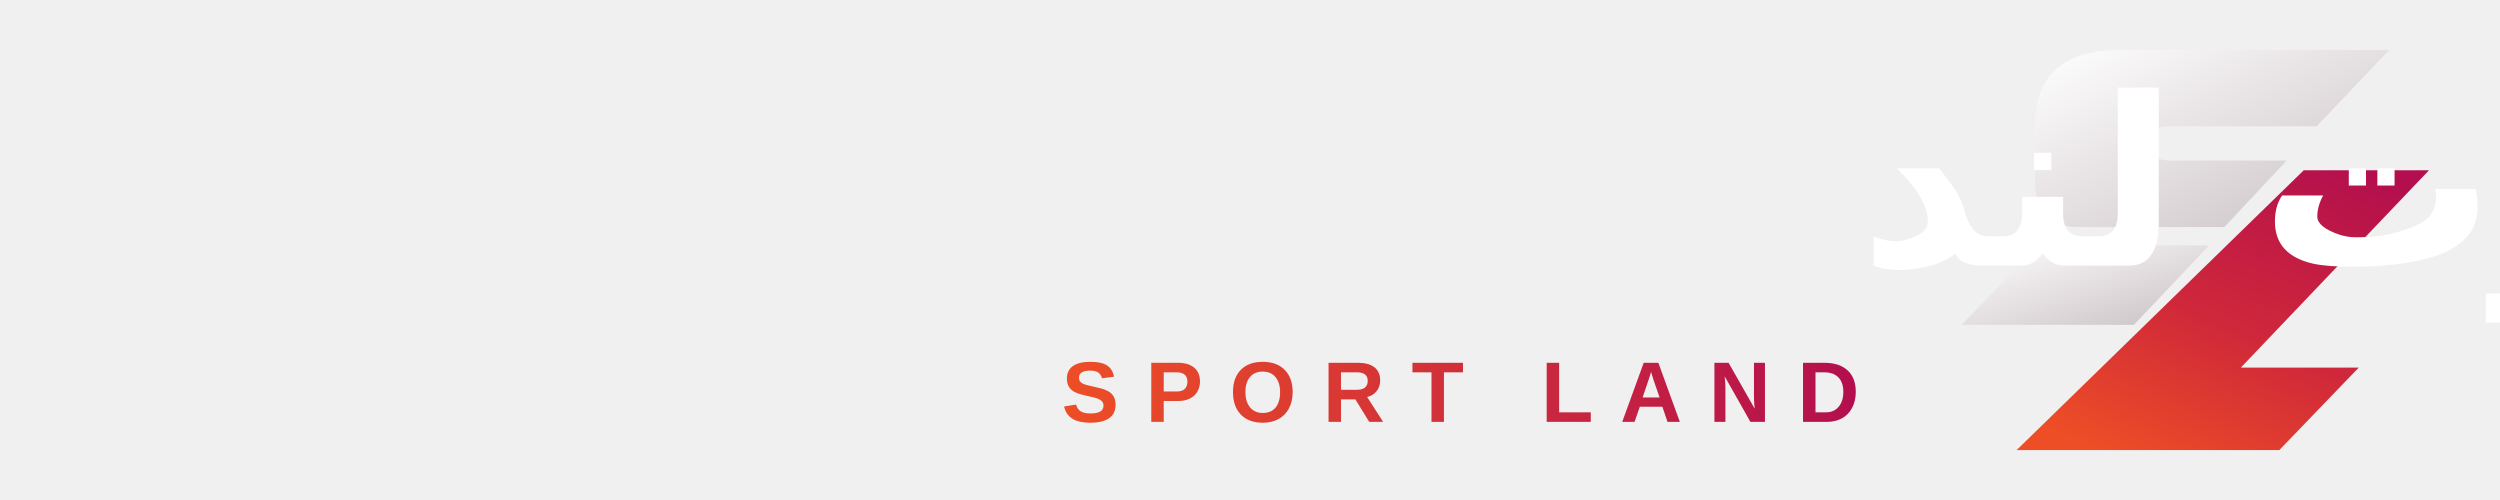
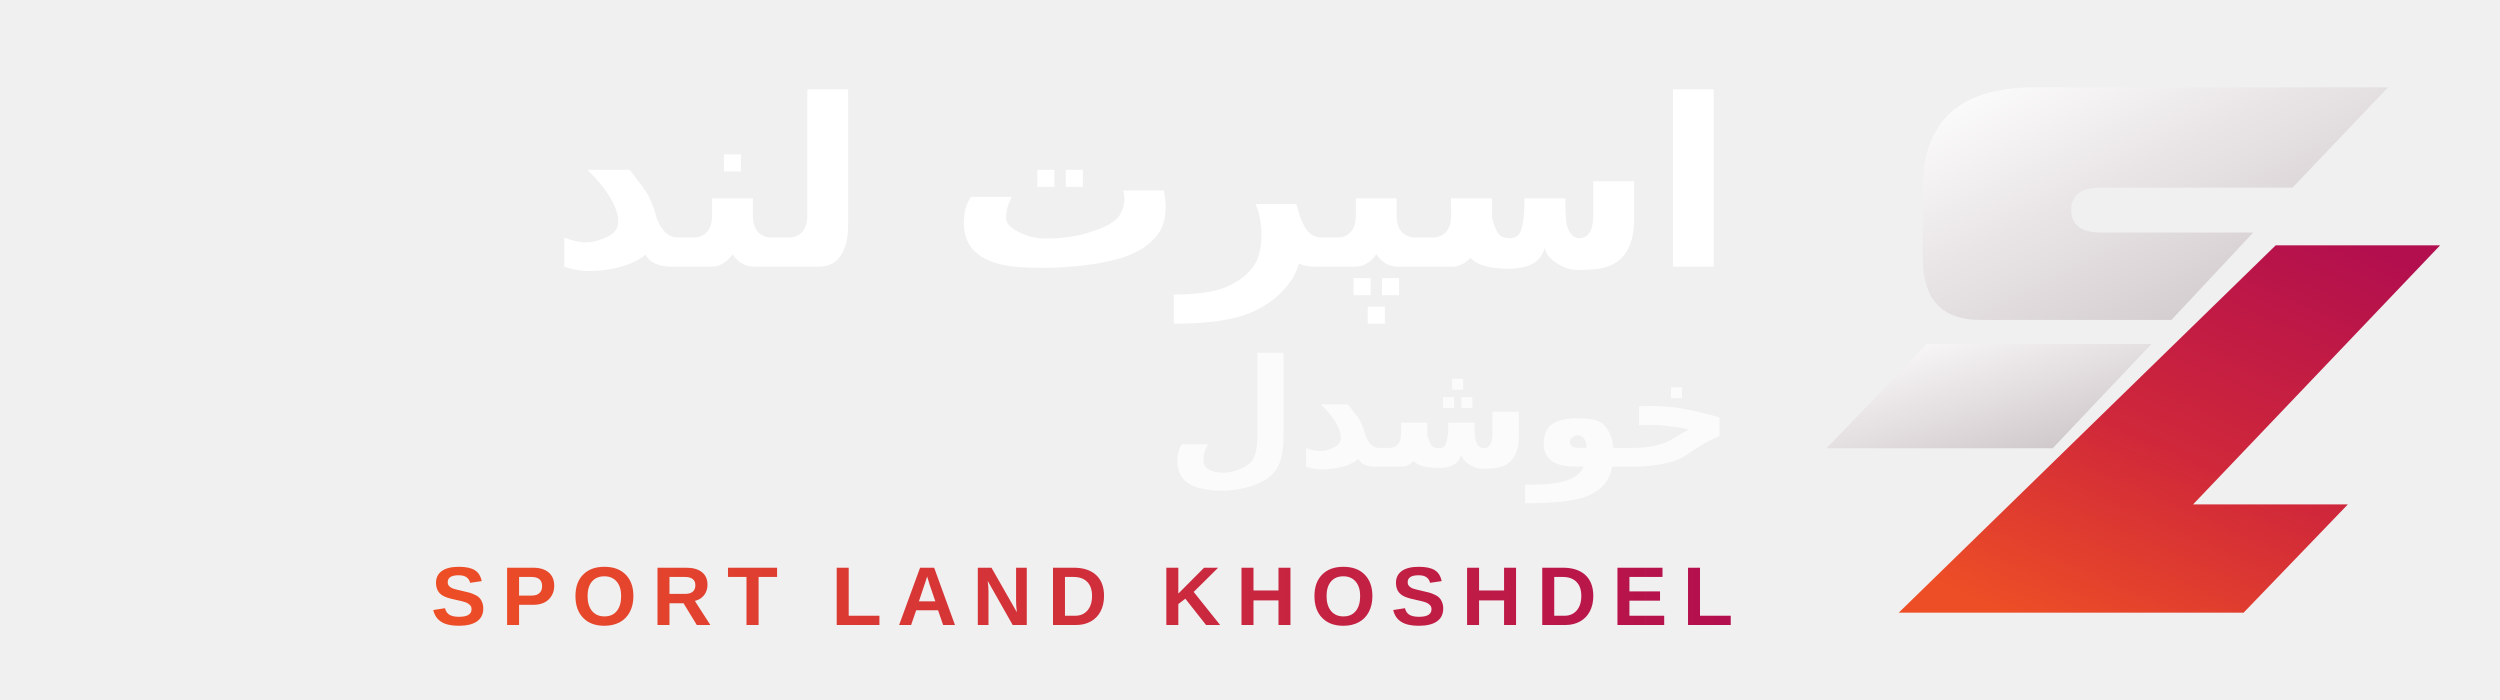
- <svg xmlns="http://www.w3.org/2000/svg" viewBox="0 0 320 64" role="img" aria-label="اسپرت لند | Sport Land">
+ <svg xmlns="http://www.w3.org/2000/svg" viewBox="0 0 300 84" role="img" aria-label="اسپرت لند خوشدل | Sport Land Khoshdel">
  <defs>
    <linearGradient id="gl" x1="0.85" y1="0" x2="0.2" y2="1">
      <stop offset="0" stop-color="#b30f4e" />
      <stop offset=".55" stop-color="#d0283a" />
      <stop offset="1" stop-color="#ed4e26" />
    </linearGradient>
    <linearGradient id="gs" x1="0" y1="0" x2="1" y2="1">
      <stop offset="0" stop-color="#ffffff" />
      <stop offset=".5" stop-color="#e4dfe1" />
      <stop offset="1" stop-color="#c7c0c3" />
    </linearGradient>
    <linearGradient id="gt" x1="1" y1="0" x2="0" y2="0">
      <stop offset="0" stop-color="#b30f4e" />
      <stop offset="1" stop-color="#ed4e26" />
    </linearGradient>
  </defs>
-   <svg x="246" y="6" width="70" height="52" viewBox="30 20 785 665">
+   <svg x="216" y="10" width="80" height="64" viewBox="30 20 785 665">
    <g fill="url(#gs)">
      <path d="M300 25H740L621 150H382Q345 150 345 178Q345 206 382 206H572L470 315H232Q160 315 160 238V150Q160 25 300 25Z" />
      <path d="M165 345H445L322 475H40Z" />
    </g>
    <path d="M600 222H805L497 545H690L560 680H130Z" fill="url(#gl)" />
  </svg>
-   <text x="238" y="34" text-anchor="end" direction="rtl" font-family="Peyda, payda, Vazirmatn, Tahoma, sans-serif" font-weight="900" font-size="30" fill="#ffffff">اسپرت لند</text>
-   <text x="238" y="54" text-anchor="end" font-family="Arial, Helvetica, sans-serif" font-weight="900" font-size="11" letter-spacing="3.4" fill="url(#gt)">SPORT LAND</text>
+   <text x="208" y="32" text-anchor="start" direction="rtl" font-family="Peyda, payda, Vazirmatn, Tahoma, sans-serif" font-weight="900" font-size="28" fill="#ffffff">اسپرت لند</text>
+   <text x="208" y="56" text-anchor="start" direction="rtl" font-family="Peyda, payda, Vazirmatn, Tahoma, sans-serif" font-weight="700" font-size="18" fill="#ffffff" fill-opacity=".75">خوشدل</text>
+   <text x="208" y="75" text-anchor="end" font-family="Arial, Helvetica, sans-serif" font-weight="900" font-size="10" letter-spacing="1.8" fill="url(#gt)">SPORT LAND KHOSHDEL</text>
</svg>
